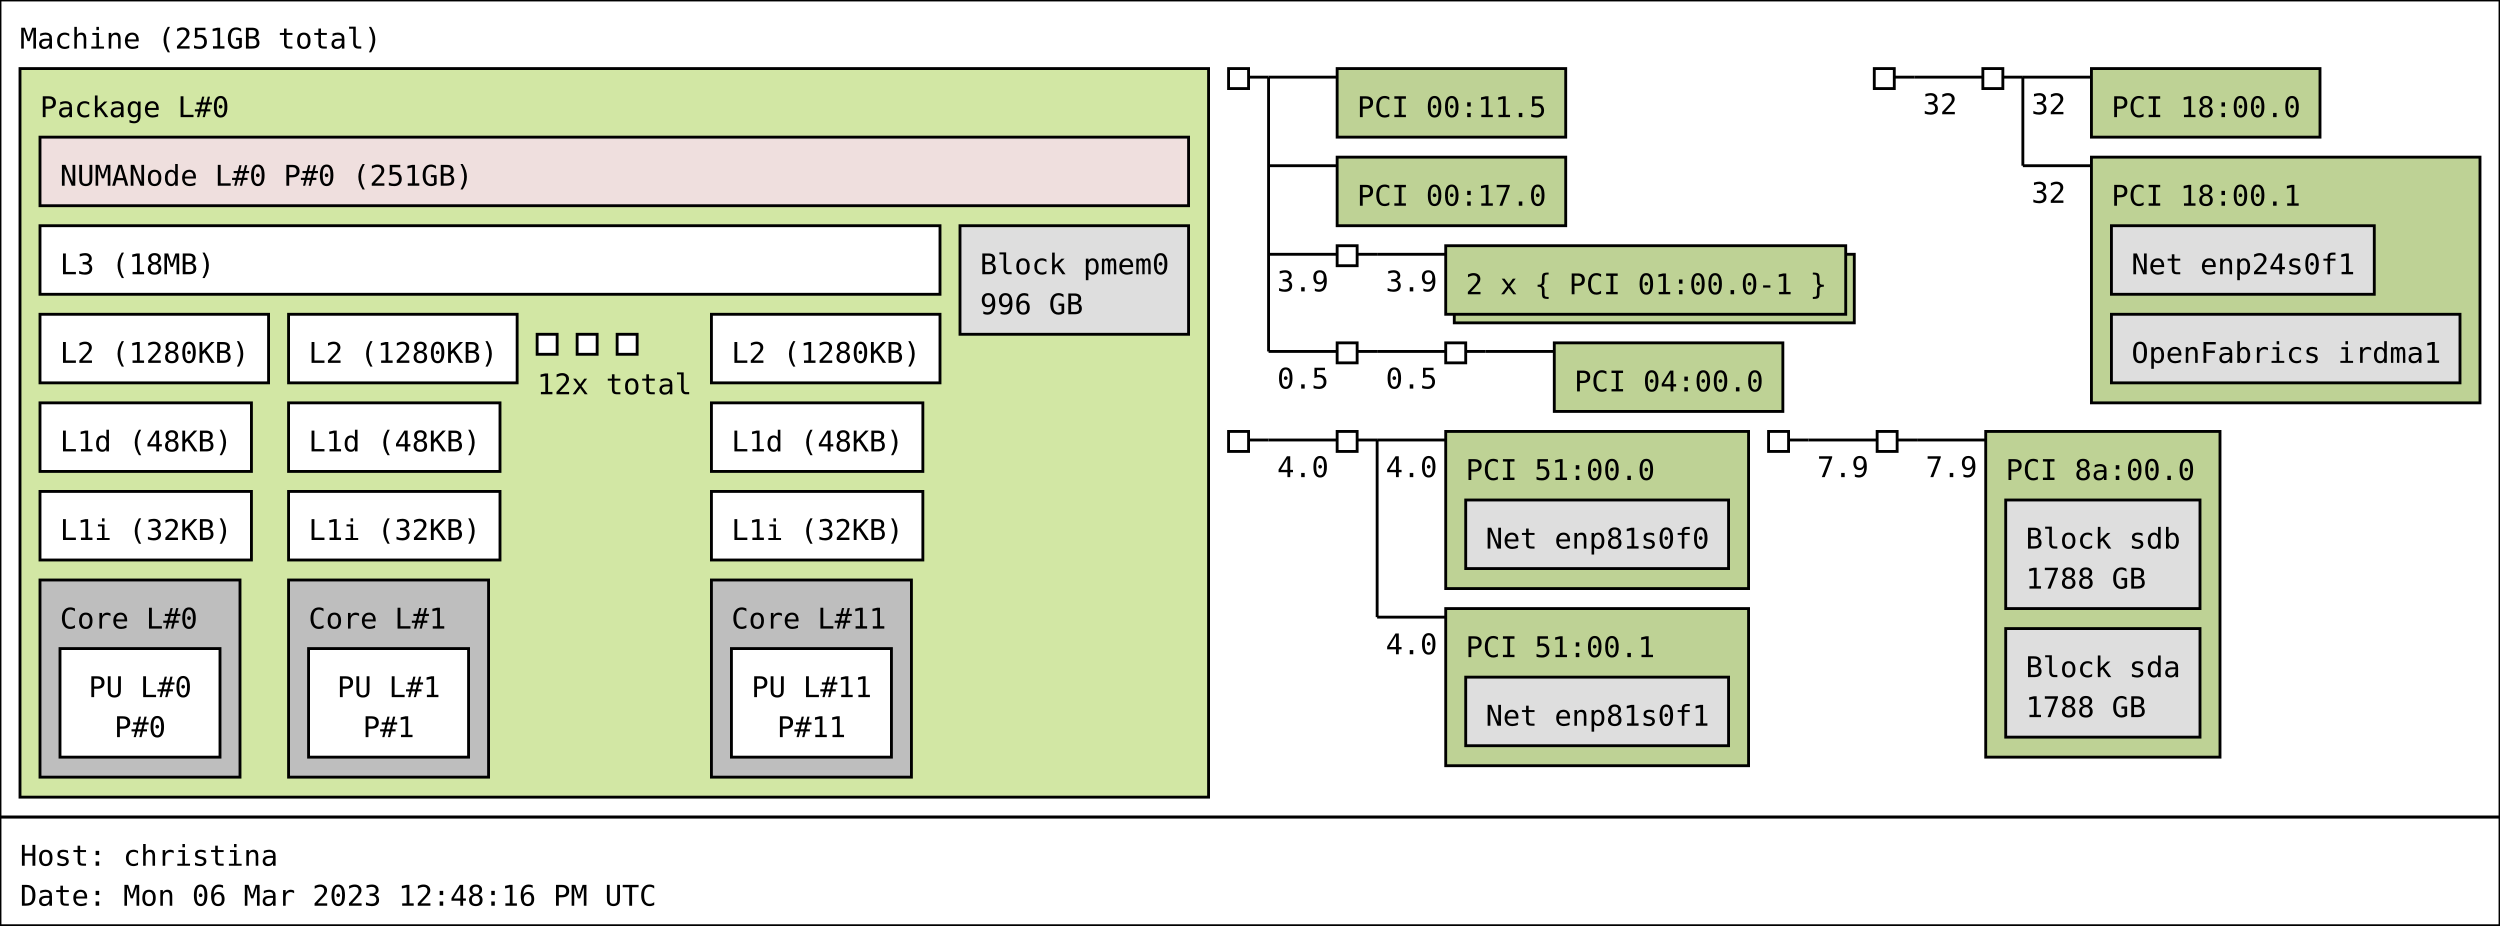
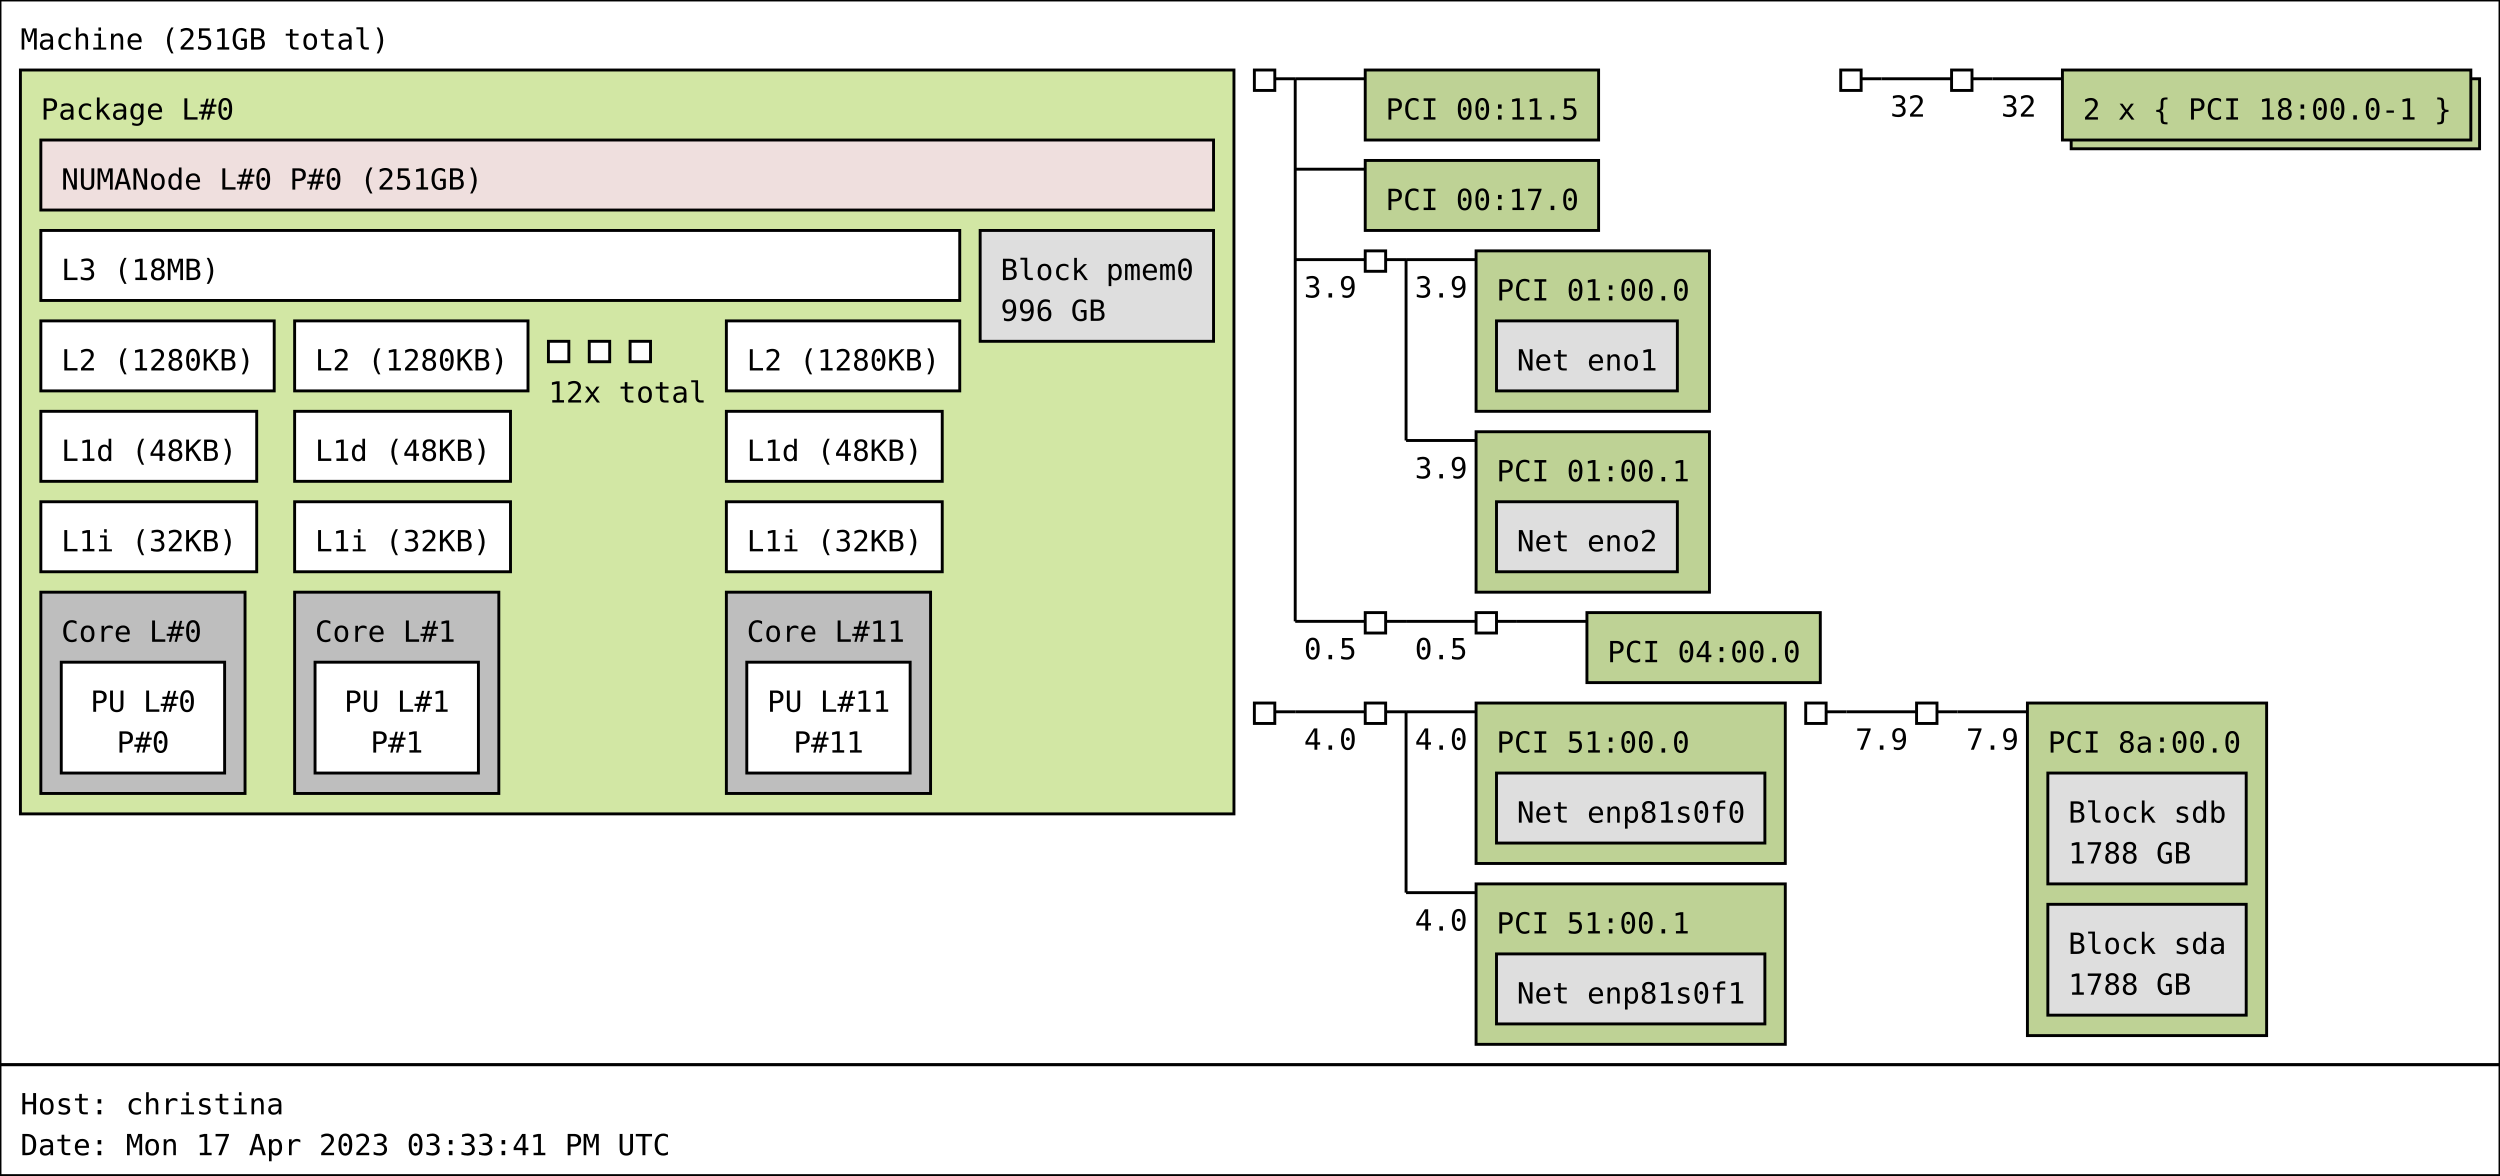
- <svg xmlns="http://www.w3.org/2000/svg" width="875px" height="324px" viewBox="0 0 875px 324px" version="1.1">
-   <rect id="Machine_0_rect" class="Machine" x="0" y="0" width="875" height="286" fill="rgb(255,255,255)" stroke="rgb(0,0,0)" stroke-width="1" />
+ <svg xmlns="http://www.w3.org/2000/svg" width="857px" height="403px" viewBox="0 0 857px 403px" version="1.1">
+   <rect id="Machine_0_rect" class="Machine" x="0" y="0" width="857" height="365" fill="rgb(255,255,255)" stroke="rgb(0,0,0)" stroke-width="1" />
  <text id="Machine_0_text" class="Machine" font-family="Monospace" x="7" y="17" fill="rgb(0,0,0)" font-size="10px">Machine (251GB total)</text>
  <rect id="Package_0_rect" class="Package" x="7" y="24" width="416" height="255" fill="rgb(210,231,164)" stroke="rgb(0,0,0)" stroke-width="1" />
  <text id="Package_0_text" class="Package" font-family="Monospace" x="14" y="41" fill="rgb(0,0,0)" font-size="10px">Package L#0</text>
  <rect id="L3_0_rect" class="L3" x="14" y="79" width="315" height="24" fill="rgb(255,255,255)" stroke="rgb(0,0,0)" stroke-width="1" />
  <text id="L3_0_text" class="L3" font-family="Monospace" x="21" y="96" fill="rgb(0,0,0)" font-size="10px">L3 (18MB)</text>
  <rect id="L2_0_rect" class="L2" x="14" y="110" width="80" height="24" fill="rgb(255,255,255)" stroke="rgb(0,0,0)" stroke-width="1" />
  <text id="L2_0_text" class="L2" font-family="Monospace" x="21" y="127" fill="rgb(0,0,0)" font-size="10px">L2 (1280KB)</text>
  <rect id="L1d_0_rect" class="L1d" x="14" y="141" width="74" height="24" fill="rgb(255,255,255)" stroke="rgb(0,0,0)" stroke-width="1" />
  <text id="L1d_0_text" class="L1d" font-family="Monospace" x="21" y="158" fill="rgb(0,0,0)" font-size="10px">L1d (48KB)</text>
  <rect id="L1i_0_rect" class="L1i" x="14" y="172" width="74" height="24" fill="rgb(255,255,255)" stroke="rgb(0,0,0)" stroke-width="1" />
  <text id="L1i_0_text" class="L1i" font-family="Monospace" x="21" y="189" fill="rgb(0,0,0)" font-size="10px">L1i (32KB)</text>
  <rect id="Core_0_rect" class="Core" x="14" y="203" width="70" height="69" fill="rgb(190,190,190)" stroke="rgb(0,0,0)" stroke-width="1" />
  <text id="Core_0_text" class="Core" font-family="Monospace" x="21" y="220" fill="rgb(0,0,0)" font-size="10px">Core L#0</text>
  <rect id="PU_0_rect" class="PU" x="21" y="227" width="56" height="38" fill="rgb(255,255,255)" stroke="rgb(0,0,0)" stroke-width="1" />
  <text id="PU_0_text" class="PU" font-family="Monospace" x="31" y="244" fill="rgb(0,0,0)" font-size="10px">PU L#0</text>
  <text id="PU_0_text_1" class="PU" font-family="Monospace" x="40" y="258" fill="rgb(0,0,0)" font-size="10px">P#0</text>
  <rect id="L2_1_rect" class="L2" x="101" y="110" width="80" height="24" fill="rgb(255,255,255)" stroke="rgb(0,0,0)" stroke-width="1" />
  <text id="L2_1_text" class="L2" font-family="Monospace" x="108" y="127" fill="rgb(0,0,0)" font-size="10px">L2 (1280KB)</text>
  <rect id="L1d_1_rect" class="L1d" x="101" y="141" width="74" height="24" fill="rgb(255,255,255)" stroke="rgb(0,0,0)" stroke-width="1" />
  <text id="L1d_1_text" class="L1d" font-family="Monospace" x="108" y="158" fill="rgb(0,0,0)" font-size="10px">L1d (48KB)</text>
  <rect id="L1i_1_rect" class="L1i" x="101" y="172" width="74" height="24" fill="rgb(255,255,255)" stroke="rgb(0,0,0)" stroke-width="1" />
  <text id="L1i_1_text" class="L1i" font-family="Monospace" x="108" y="189" fill="rgb(0,0,0)" font-size="10px">L1i (32KB)</text>
  <rect id="Core_1_rect" class="Core" x="101" y="203" width="70" height="69" fill="rgb(190,190,190)" stroke="rgb(0,0,0)" stroke-width="1" />
  <text id="Core_1_text" class="Core" font-family="Monospace" x="108" y="220" fill="rgb(0,0,0)" font-size="10px">Core L#1</text>
  <rect id="PU_1_rect" class="PU" x="108" y="227" width="56" height="38" fill="rgb(255,255,255)" stroke="rgb(0,0,0)" stroke-width="1" />
  <text id="PU_1_text" class="PU" font-family="Monospace" x="118" y="244" fill="rgb(0,0,0)" font-size="10px">PU L#1</text>
  <text id="PU_1_text_1" class="PU" font-family="Monospace" x="127" y="258" fill="rgb(0,0,0)" font-size="10px">P#1</text>
  <rect id="L2_2_rect" class="L2" x="188" y="117" width="7" height="7" fill="rgb(255,255,255)" stroke="rgb(0,0,0)" stroke-width="1" />
  <rect id="L2_2_rect" class="L2" x="202" y="117" width="7" height="7" fill="rgb(255,255,255)" stroke="rgb(0,0,0)" stroke-width="1" />
  <rect id="L2_2_rect" class="L2" x="216" y="117" width="7" height="7" fill="rgb(255,255,255)" stroke="rgb(0,0,0)" stroke-width="1" />
  <text id="L2_2_text" class="L2" font-family="Monospace" x="188" y="138" fill="rgb(0,0,0)" font-size="10px">12x total</text>
  <rect id="L2_11_rect" class="L2" x="249" y="110" width="80" height="24" fill="rgb(255,255,255)" stroke="rgb(0,0,0)" stroke-width="1" />
  <text id="L2_11_text" class="L2" font-family="Monospace" x="256" y="127" fill="rgb(0,0,0)" font-size="10px">L2 (1280KB)</text>
  <rect id="L1d_11_rect" class="L1d" x="249" y="141" width="74" height="24" fill="rgb(255,255,255)" stroke="rgb(0,0,0)" stroke-width="1" />
  <text id="L1d_11_text" class="L1d" font-family="Monospace" x="256" y="158" fill="rgb(0,0,0)" font-size="10px">L1d (48KB)</text>
  <rect id="L1i_11_rect" class="L1i" x="249" y="172" width="74" height="24" fill="rgb(255,255,255)" stroke="rgb(0,0,0)" stroke-width="1" />
  <text id="L1i_11_text" class="L1i" font-family="Monospace" x="256" y="189" fill="rgb(0,0,0)" font-size="10px">L1i (32KB)</text>
  <rect id="Core_11_rect" class="Core" x="249" y="203" width="70" height="69" fill="rgb(190,190,190)" stroke="rgb(0,0,0)" stroke-width="1" />
  <text id="Core_11_text" class="Core" font-family="Monospace" x="256" y="220" fill="rgb(0,0,0)" font-size="10px">Core L#11</text>
  <rect id="PU_11_rect" class="PU" x="256" y="227" width="56" height="38" fill="rgb(255,255,255)" stroke="rgb(0,0,0)" stroke-width="1" />
  <text id="PU_11_text" class="PU" font-family="Monospace" x="263" y="244" fill="rgb(0,0,0)" font-size="10px">PU L#11</text>
  <text id="PU_11_text_1" class="PU" font-family="Monospace" x="272" y="258" fill="rgb(0,0,0)" font-size="10px">P#11</text>
  <rect id="NUMANode_0_rect" class="NUMANode" x="14" y="48" width="402" height="24" fill="rgb(239,223,222)" stroke="rgb(0,0,0)" stroke-width="1" />
  <text id="NUMANode_0_text" class="NUMANode" font-family="Monospace" x="21" y="65" fill="rgb(0,0,0)" font-size="10px">NUMANode L#0 P#0 (251GB)</text>
  <rect id="Block_0_rect" class="Block" x="336" y="79" width="80" height="38" fill="rgb(222,222,222)" stroke="rgb(0,0,0)" stroke-width="1" />
  <text id="Block_0_text" class="Block" font-family="Monospace" x="343" y="96" fill="rgb(0,0,0)" font-size="10px">Block pmem0</text>
  <text id="Block_0_text_1" class="Block" font-family="Monospace" x="343" y="110" fill="rgb(0,0,0)" font-size="10px">996 GB</text>
  <rect id="HostBridge_0_rect" class="HostBridge" x="430" y="24" width="7" height="7" fill="rgb(255,255,255)" stroke="rgb(0,0,0)" stroke-width="1" />
  <line id="HostBridge_0_line" class="HostBridge" x1="437" y1="27" x2="444" y2="27" stroke="rgb(0,0,0)" stroke-width="1" />
  <line id="HostBridge_0_line_2" class="HostBridge" x1="444" y1="27" x2="468" y2="27" stroke="rgb(0,0,0)" stroke-width="1" />
  <line id="HostBridge_0_line_3" class="HostBridge" x1="444" y1="58" x2="468" y2="58" stroke="rgb(0,0,0)" stroke-width="1" />
  <line id="HostBridge_0_line_4" class="HostBridge" x1="444" y1="89" x2="468" y2="89" stroke="rgb(0,0,0)" stroke-width="1" />
  <text id="HostBridge_0_text_4" class="HostBridge" font-family="Monospace" x="447" y="102" fill="rgb(0,0,0)" font-size="10px">3.9</text>
-   <line id="HostBridge_0_line_5" class="HostBridge" x1="444" y1="123" x2="468" y2="123" stroke="rgb(0,0,0)" stroke-width="1" />
-   <text id="HostBridge_0_text_5" class="HostBridge" font-family="Monospace" x="447" y="136" fill="rgb(0,0,0)" font-size="10px">0.5</text>
-   <line id="HostBridge_0_line_1" class="HostBridge" x1="444" y1="27" x2="444" y2="123" stroke="rgb(0,0,0)" stroke-width="1" />
+   <line id="HostBridge_0_line_5" class="HostBridge" x1="444" y1="213" x2="468" y2="213" stroke="rgb(0,0,0)" stroke-width="1" />
+   <text id="HostBridge_0_text_5" class="HostBridge" font-family="Monospace" x="447" y="226" fill="rgb(0,0,0)" font-size="10px">0.5</text>
+   <line id="HostBridge_0_line_1" class="HostBridge" x1="444" y1="27" x2="444" y2="213" stroke="rgb(0,0,0)" stroke-width="1" />
  <rect id="PCI_0_rect" class="PCI" x="468" y="24" width="80" height="24" fill="rgb(190,210,149)" stroke="rgb(0,0,0)" stroke-width="1" />
  <text id="PCI_0_text" class="PCI" font-family="Monospace" x="475" y="41" fill="rgb(0,0,0)" font-size="10px">PCI 00:11.5</text>
  <rect id="PCI_1_rect" class="PCI" x="468" y="55" width="80" height="24" fill="rgb(190,210,149)" stroke="rgb(0,0,0)" stroke-width="1" />
  <text id="PCI_1_text" class="PCI" font-family="Monospace" x="475" y="72" fill="rgb(0,0,0)" font-size="10px">PCI 00:17.0</text>
  <rect id="PCIBridge_1_rect" class="PCIBridge" x="468" y="86" width="7" height="7" fill="rgb(255,255,255)" stroke="rgb(0,0,0)" stroke-width="1" />
  <line id="PCIBridge_1_line" class="PCIBridge" x1="475" y1="89" x2="482" y2="89" stroke="rgb(0,0,0)" stroke-width="1" />
  <line id="PCIBridge_1_line_2" class="PCIBridge" x1="482" y1="89" x2="506" y2="89" stroke="rgb(0,0,0)" stroke-width="1" />
  <text id="PCIBridge_1_text_2" class="PCIBridge" font-family="Monospace" x="485" y="102" fill="rgb(0,0,0)" font-size="10px">3.9</text>
-   <line id="PCIBridge_1_line_1" class="PCIBridge" x1="482" y1="89" x2="482" y2="89" stroke="rgb(0,0,0)" stroke-width="1" />
-   <rect id="PCI_2_rect_2" class="PCI" x="509" y="89" width="140" height="24" fill="rgb(190,210,149)" stroke="rgb(0,0,0)" stroke-width="1" />
-   <rect id="PCI_2_rect" class="PCI" x="506" y="86" width="140" height="24" fill="rgb(190,210,149)" stroke="rgb(0,0,0)" stroke-width="1" />
-   <text id="PCI_2_text" class="PCI" font-family="Monospace" x="513" y="103" fill="rgb(0,0,0)" font-size="10px">2 x { PCI 01:00.0-1 }</text>
-   <rect id="PCIBridge_2_rect" class="PCIBridge" x="468" y="120" width="7" height="7" fill="rgb(255,255,255)" stroke="rgb(0,0,0)" stroke-width="1" />
-   <line id="PCIBridge_2_line" class="PCIBridge" x1="475" y1="123" x2="482" y2="123" stroke="rgb(0,0,0)" stroke-width="1" />
-   <line id="PCIBridge_2_line_2" class="PCIBridge" x1="482" y1="123" x2="506" y2="123" stroke="rgb(0,0,0)" stroke-width="1" />
-   <text id="PCIBridge_2_text_2" class="PCIBridge" font-family="Monospace" x="485" y="136" fill="rgb(0,0,0)" font-size="10px">0.5</text>
-   <line id="PCIBridge_2_line_1" class="PCIBridge" x1="482" y1="123" x2="482" y2="123" stroke="rgb(0,0,0)" stroke-width="1" />
-   <rect id="PCIBridge_3_rect" class="PCIBridge" x="506" y="120" width="7" height="7" fill="rgb(255,255,255)" stroke="rgb(0,0,0)" stroke-width="1" />
-   <line id="PCIBridge_3_line" class="PCIBridge" x1="513" y1="123" x2="520" y2="123" stroke="rgb(0,0,0)" stroke-width="1" />
-   <line id="PCIBridge_3_line_2" class="PCIBridge" x1="520" y1="123" x2="544" y2="123" stroke="rgb(0,0,0)" stroke-width="1" />
-   <line id="PCIBridge_3_line_1" class="PCIBridge" x1="520" y1="123" x2="520" y2="123" stroke="rgb(0,0,0)" stroke-width="1" />
-   <rect id="PCI_4_rect" class="PCI" x="544" y="120" width="80" height="24" fill="rgb(190,210,149)" stroke="rgb(0,0,0)" stroke-width="1" />
-   <text id="PCI_4_text" class="PCI" font-family="Monospace" x="551" y="137" fill="rgb(0,0,0)" font-size="10px">PCI 04:00.0</text>
-   <rect id="HostBridge_4_rect" class="HostBridge" x="656" y="24" width="7" height="7" fill="rgb(255,255,255)" stroke="rgb(0,0,0)" stroke-width="1" />
-   <line id="HostBridge_4_line" class="HostBridge" x1="663" y1="27" x2="670" y2="27" stroke="rgb(0,0,0)" stroke-width="1" />
-   <line id="HostBridge_4_line_2" class="HostBridge" x1="670" y1="27" x2="694" y2="27" stroke="rgb(0,0,0)" stroke-width="1" />
-   <text id="HostBridge_4_text_2" class="HostBridge" font-family="Monospace" x="673" y="40" fill="rgb(0,0,0)" font-size="10px">32</text>
-   <line id="HostBridge_4_line_1" class="HostBridge" x1="670" y1="27" x2="670" y2="27" stroke="rgb(0,0,0)" stroke-width="1" />
-   <rect id="PCIBridge_5_rect" class="PCIBridge" x="694" y="24" width="7" height="7" fill="rgb(255,255,255)" stroke="rgb(0,0,0)" stroke-width="1" />
-   <line id="PCIBridge_5_line" class="PCIBridge" x1="701" y1="27" x2="708" y2="27" stroke="rgb(0,0,0)" stroke-width="1" />
-   <line id="PCIBridge_5_line_2" class="PCIBridge" x1="708" y1="27" x2="732" y2="27" stroke="rgb(0,0,0)" stroke-width="1" />
-   <text id="PCIBridge_5_text_2" class="PCIBridge" font-family="Monospace" x="711" y="40" fill="rgb(0,0,0)" font-size="10px">32</text>
-   <line id="PCIBridge_5_line_3" class="PCIBridge" x1="708" y1="58" x2="732" y2="58" stroke="rgb(0,0,0)" stroke-width="1" />
-   <text id="PCIBridge_5_text_3" class="PCIBridge" font-family="Monospace" x="711" y="71" fill="rgb(0,0,0)" font-size="10px">32</text>
-   <line id="PCIBridge_5_line_1" class="PCIBridge" x1="708" y1="27" x2="708" y2="58" stroke="rgb(0,0,0)" stroke-width="1" />
-   <rect id="PCI_5_rect" class="PCI" x="732" y="24" width="80" height="24" fill="rgb(190,210,149)" stroke="rgb(0,0,0)" stroke-width="1" />
-   <text id="PCI_5_text" class="PCI" font-family="Monospace" x="739" y="41" fill="rgb(0,0,0)" font-size="10px">PCI 18:00.0</text>
-   <rect id="PCI_6_rect" class="PCI" x="732" y="55" width="136" height="86" fill="rgb(190,210,149)" stroke="rgb(0,0,0)" stroke-width="1" />
-   <text id="PCI_6_text" class="PCI" font-family="Monospace" x="739" y="72" fill="rgb(0,0,0)" font-size="10px">PCI 18:00.1</text>
-   <rect id="Net_1_rect" class="Net" x="739" y="79" width="92" height="24" fill="rgb(222,222,222)" stroke="rgb(0,0,0)" stroke-width="1" />
-   <text id="Net_1_text" class="Net" font-family="Monospace" x="746" y="96" fill="rgb(0,0,0)" font-size="10px">Net enp24s0f1</text>
-   <rect id="OpenFabrics_2_rect" class="OpenFabrics" x="739" y="110" width="122" height="24" fill="rgb(222,222,222)" stroke="rgb(0,0,0)" stroke-width="1" />
-   <text id="OpenFabrics_2_text" class="OpenFabrics" font-family="Monospace" x="746" y="127" fill="rgb(0,0,0)" font-size="10px">OpenFabrics irdma1</text>
-   <rect id="HostBridge_6_rect" class="HostBridge" x="430" y="151" width="7" height="7" fill="rgb(255,255,255)" stroke="rgb(0,0,0)" stroke-width="1" />
-   <line id="HostBridge_6_line" class="HostBridge" x1="437" y1="154" x2="444" y2="154" stroke="rgb(0,0,0)" stroke-width="1" />
-   <line id="HostBridge_6_line_2" class="HostBridge" x1="444" y1="154" x2="468" y2="154" stroke="rgb(0,0,0)" stroke-width="1" />
-   <text id="HostBridge_6_text_2" class="HostBridge" font-family="Monospace" x="447" y="167" fill="rgb(0,0,0)" font-size="10px">4.0</text>
-   <line id="HostBridge_6_line_1" class="HostBridge" x1="444" y1="154" x2="444" y2="154" stroke="rgb(0,0,0)" stroke-width="1" />
-   <rect id="PCIBridge_7_rect" class="PCIBridge" x="468" y="151" width="7" height="7" fill="rgb(255,255,255)" stroke="rgb(0,0,0)" stroke-width="1" />
-   <line id="PCIBridge_7_line" class="PCIBridge" x1="475" y1="154" x2="482" y2="154" stroke="rgb(0,0,0)" stroke-width="1" />
-   <line id="PCIBridge_7_line_2" class="PCIBridge" x1="482" y1="154" x2="506" y2="154" stroke="rgb(0,0,0)" stroke-width="1" />
-   <text id="PCIBridge_7_text_2" class="PCIBridge" font-family="Monospace" x="485" y="167" fill="rgb(0,0,0)" font-size="10px">4.0</text>
-   <line id="PCIBridge_7_line_3" class="PCIBridge" x1="482" y1="216" x2="506" y2="216" stroke="rgb(0,0,0)" stroke-width="1" />
-   <text id="PCIBridge_7_text_3" class="PCIBridge" font-family="Monospace" x="485" y="229" fill="rgb(0,0,0)" font-size="10px">4.0</text>
-   <line id="PCIBridge_7_line_1" class="PCIBridge" x1="482" y1="154" x2="482" y2="216" stroke="rgb(0,0,0)" stroke-width="1" />
-   <rect id="PCI_7_rect" class="PCI" x="506" y="151" width="106" height="55" fill="rgb(190,210,149)" stroke="rgb(0,0,0)" stroke-width="1" />
-   <text id="PCI_7_text" class="PCI" font-family="Monospace" x="513" y="168" fill="rgb(0,0,0)" font-size="10px">PCI 51:00.0</text>
-   <rect id="Net_3_rect" class="Net" x="513" y="175" width="92" height="24" fill="rgb(222,222,222)" stroke="rgb(0,0,0)" stroke-width="1" />
-   <text id="Net_3_text" class="Net" font-family="Monospace" x="520" y="192" fill="rgb(0,0,0)" font-size="10px">Net enp81s0f0</text>
-   <rect id="PCI_8_rect" class="PCI" x="506" y="213" width="106" height="55" fill="rgb(190,210,149)" stroke="rgb(0,0,0)" stroke-width="1" />
-   <text id="PCI_8_text" class="PCI" font-family="Monospace" x="513" y="230" fill="rgb(0,0,0)" font-size="10px">PCI 51:00.1</text>
-   <rect id="Net_4_rect" class="Net" x="513" y="237" width="92" height="24" fill="rgb(222,222,222)" stroke="rgb(0,0,0)" stroke-width="1" />
-   <text id="Net_4_text" class="Net" font-family="Monospace" x="520" y="254" fill="rgb(0,0,0)" font-size="10px">Net enp81s0f1</text>
-   <rect id="HostBridge_8_rect" class="HostBridge" x="619" y="151" width="7" height="7" fill="rgb(255,255,255)" stroke="rgb(0,0,0)" stroke-width="1" />
-   <line id="HostBridge_8_line" class="HostBridge" x1="626" y1="154" x2="633" y2="154" stroke="rgb(0,0,0)" stroke-width="1" />
-   <line id="HostBridge_8_line_2" class="HostBridge" x1="633" y1="154" x2="657" y2="154" stroke="rgb(0,0,0)" stroke-width="1" />
-   <text id="HostBridge_8_text_2" class="HostBridge" font-family="Monospace" x="636" y="167" fill="rgb(0,0,0)" font-size="10px">7.9</text>
-   <line id="HostBridge_8_line_1" class="HostBridge" x1="633" y1="154" x2="633" y2="154" stroke="rgb(0,0,0)" stroke-width="1" />
-   <rect id="PCIBridge_9_rect" class="PCIBridge" x="657" y="151" width="7" height="7" fill="rgb(255,255,255)" stroke="rgb(0,0,0)" stroke-width="1" />
-   <line id="PCIBridge_9_line" class="PCIBridge" x1="664" y1="154" x2="671" y2="154" stroke="rgb(0,0,0)" stroke-width="1" />
-   <line id="PCIBridge_9_line_2" class="PCIBridge" x1="671" y1="154" x2="695" y2="154" stroke="rgb(0,0,0)" stroke-width="1" />
-   <text id="PCIBridge_9_text_2" class="PCIBridge" font-family="Monospace" x="674" y="167" fill="rgb(0,0,0)" font-size="10px">7.9</text>
-   <line id="PCIBridge_9_line_1" class="PCIBridge" x1="671" y1="154" x2="671" y2="154" stroke="rgb(0,0,0)" stroke-width="1" />
-   <rect id="PCI_9_rect" class="PCI" x="695" y="151" width="82" height="114" fill="rgb(190,210,149)" stroke="rgb(0,0,0)" stroke-width="1" />
-   <text id="PCI_9_text" class="PCI" font-family="Monospace" x="702" y="168" fill="rgb(0,0,0)" font-size="10px">PCI 8a:00.0</text>
-   <rect id="Block_5_rect" class="Block" x="702" y="175" width="68" height="38" fill="rgb(222,222,222)" stroke="rgb(0,0,0)" stroke-width="1" />
-   <text id="Block_5_text" class="Block" font-family="Monospace" x="709" y="192" fill="rgb(0,0,0)" font-size="10px">Block sdb</text>
-   <text id="Block_5_text_1" class="Block" font-family="Monospace" x="709" y="206" fill="rgb(0,0,0)" font-size="10px">1788 GB</text>
-   <rect id="Block_6_rect" class="Block" x="702" y="220" width="68" height="38" fill="rgb(222,222,222)" stroke="rgb(0,0,0)" stroke-width="1" />
-   <text id="Block_6_text" class="Block" font-family="Monospace" x="709" y="237" fill="rgb(0,0,0)" font-size="10px">Block sda</text>
-   <text id="Block_6_text_1" class="Block" font-family="Monospace" x="709" y="251" fill="rgb(0,0,0)" font-size="10px">1788 GB</text>
-   <rect id="anon_rect" x="0" y="286" width="875" height="38" fill="rgb(255,255,255)" stroke="rgb(0,0,0)" stroke-width="1" />
-   <text id="anon_text" font-family="Monospace" x="7" y="303" fill="rgb(0,0,0)" font-size="10px">Host: christina</text>
-   <text id="anon_text_1" font-family="Monospace" x="7" y="317" fill="rgb(0,0,0)" font-size="10px">Date: Mon 06 Mar 2023 12:48:16 PM UTC</text>
+   <line id="PCIBridge_1_line_3" class="PCIBridge" x1="482" y1="151" x2="506" y2="151" stroke="rgb(0,0,0)" stroke-width="1" />
+   <text id="PCIBridge_1_text_3" class="PCIBridge" font-family="Monospace" x="485" y="164" fill="rgb(0,0,0)" font-size="10px">3.9</text>
+   <line id="PCIBridge_1_line_1" class="PCIBridge" x1="482" y1="89" x2="482" y2="151" stroke="rgb(0,0,0)" stroke-width="1" />
+   <rect id="PCI_2_rect" class="PCI" x="506" y="86" width="80" height="55" fill="rgb(190,210,149)" stroke="rgb(0,0,0)" stroke-width="1" />
+   <text id="PCI_2_text" class="PCI" font-family="Monospace" x="513" y="103" fill="rgb(0,0,0)" font-size="10px">PCI 01:00.0</text>
+   <rect id="Net_1_rect" class="Net" x="513" y="110" width="62" height="24" fill="rgb(222,222,222)" stroke="rgb(0,0,0)" stroke-width="1" />
+   <text id="Net_1_text" class="Net" font-family="Monospace" x="520" y="127" fill="rgb(0,0,0)" font-size="10px">Net eno1</text>
+   <rect id="PCI_3_rect" class="PCI" x="506" y="148" width="80" height="55" fill="rgb(190,210,149)" stroke="rgb(0,0,0)" stroke-width="1" />
+   <text id="PCI_3_text" class="PCI" font-family="Monospace" x="513" y="165" fill="rgb(0,0,0)" font-size="10px">PCI 01:00.1</text>
+   <rect id="Net_2_rect" class="Net" x="513" y="172" width="62" height="24" fill="rgb(222,222,222)" stroke="rgb(0,0,0)" stroke-width="1" />
+   <text id="Net_2_text" class="Net" font-family="Monospace" x="520" y="189" fill="rgb(0,0,0)" font-size="10px">Net eno2</text>
+   <rect id="PCIBridge_2_rect" class="PCIBridge" x="468" y="210" width="7" height="7" fill="rgb(255,255,255)" stroke="rgb(0,0,0)" stroke-width="1" />
+   <line id="PCIBridge_2_line" class="PCIBridge" x1="475" y1="213" x2="482" y2="213" stroke="rgb(0,0,0)" stroke-width="1" />
+   <line id="PCIBridge_2_line_2" class="PCIBridge" x1="482" y1="213" x2="506" y2="213" stroke="rgb(0,0,0)" stroke-width="1" />
+   <text id="PCIBridge_2_text_2" class="PCIBridge" font-family="Monospace" x="485" y="226" fill="rgb(0,0,0)" font-size="10px">0.5</text>
+   <line id="PCIBridge_2_line_1" class="PCIBridge" x1="482" y1="213" x2="482" y2="213" stroke="rgb(0,0,0)" stroke-width="1" />
+   <rect id="PCIBridge_3_rect" class="PCIBridge" x="506" y="210" width="7" height="7" fill="rgb(255,255,255)" stroke="rgb(0,0,0)" stroke-width="1" />
+   <line id="PCIBridge_3_line" class="PCIBridge" x1="513" y1="213" x2="520" y2="213" stroke="rgb(0,0,0)" stroke-width="1" />
+   <line id="PCIBridge_3_line_2" class="PCIBridge" x1="520" y1="213" x2="544" y2="213" stroke="rgb(0,0,0)" stroke-width="1" />
+   <line id="PCIBridge_3_line_1" class="PCIBridge" x1="520" y1="213" x2="520" y2="213" stroke="rgb(0,0,0)" stroke-width="1" />
+   <rect id="PCI_4_rect" class="PCI" x="544" y="210" width="80" height="24" fill="rgb(190,210,149)" stroke="rgb(0,0,0)" stroke-width="1" />
+   <text id="PCI_4_text" class="PCI" font-family="Monospace" x="551" y="227" fill="rgb(0,0,0)" font-size="10px">PCI 04:00.0</text>
+   <rect id="HostBridge_4_rect" class="HostBridge" x="631" y="24" width="7" height="7" fill="rgb(255,255,255)" stroke="rgb(0,0,0)" stroke-width="1" />
+   <line id="HostBridge_4_line" class="HostBridge" x1="638" y1="27" x2="645" y2="27" stroke="rgb(0,0,0)" stroke-width="1" />
+   <line id="HostBridge_4_line_2" class="HostBridge" x1="645" y1="27" x2="669" y2="27" stroke="rgb(0,0,0)" stroke-width="1" />
+   <text id="HostBridge_4_text_2" class="HostBridge" font-family="Monospace" x="648" y="40" fill="rgb(0,0,0)" font-size="10px">32</text>
+   <line id="HostBridge_4_line_1" class="HostBridge" x1="645" y1="27" x2="645" y2="27" stroke="rgb(0,0,0)" stroke-width="1" />
+   <rect id="PCIBridge_5_rect" class="PCIBridge" x="669" y="24" width="7" height="7" fill="rgb(255,255,255)" stroke="rgb(0,0,0)" stroke-width="1" />
+   <line id="PCIBridge_5_line" class="PCIBridge" x1="676" y1="27" x2="683" y2="27" stroke="rgb(0,0,0)" stroke-width="1" />
+   <line id="PCIBridge_5_line_2" class="PCIBridge" x1="683" y1="27" x2="707" y2="27" stroke="rgb(0,0,0)" stroke-width="1" />
+   <text id="PCIBridge_5_text_2" class="PCIBridge" font-family="Monospace" x="686" y="40" fill="rgb(0,0,0)" font-size="10px">32</text>
+   <line id="PCIBridge_5_line_1" class="PCIBridge" x1="683" y1="27" x2="683" y2="27" stroke="rgb(0,0,0)" stroke-width="1" />
+   <rect id="PCI_5_rect_2" class="PCI" x="710" y="27" width="140" height="24" fill="rgb(190,210,149)" stroke="rgb(0,0,0)" stroke-width="1" />
+   <rect id="PCI_5_rect" class="PCI" x="707" y="24" width="140" height="24" fill="rgb(190,210,149)" stroke="rgb(0,0,0)" stroke-width="1" />
+   <text id="PCI_5_text" class="PCI" font-family="Monospace" x="714" y="41" fill="rgb(0,0,0)" font-size="10px">2 x { PCI 18:00.0-1 }</text>
+   <rect id="HostBridge_6_rect" class="HostBridge" x="430" y="241" width="7" height="7" fill="rgb(255,255,255)" stroke="rgb(0,0,0)" stroke-width="1" />
+   <line id="HostBridge_6_line" class="HostBridge" x1="437" y1="244" x2="444" y2="244" stroke="rgb(0,0,0)" stroke-width="1" />
+   <line id="HostBridge_6_line_2" class="HostBridge" x1="444" y1="244" x2="468" y2="244" stroke="rgb(0,0,0)" stroke-width="1" />
+   <text id="HostBridge_6_text_2" class="HostBridge" font-family="Monospace" x="447" y="257" fill="rgb(0,0,0)" font-size="10px">4.0</text>
+   <line id="HostBridge_6_line_1" class="HostBridge" x1="444" y1="244" x2="444" y2="244" stroke="rgb(0,0,0)" stroke-width="1" />
+   <rect id="PCIBridge_7_rect" class="PCIBridge" x="468" y="241" width="7" height="7" fill="rgb(255,255,255)" stroke="rgb(0,0,0)" stroke-width="1" />
+   <line id="PCIBridge_7_line" class="PCIBridge" x1="475" y1="244" x2="482" y2="244" stroke="rgb(0,0,0)" stroke-width="1" />
+   <line id="PCIBridge_7_line_2" class="PCIBridge" x1="482" y1="244" x2="506" y2="244" stroke="rgb(0,0,0)" stroke-width="1" />
+   <text id="PCIBridge_7_text_2" class="PCIBridge" font-family="Monospace" x="485" y="257" fill="rgb(0,0,0)" font-size="10px">4.0</text>
+   <line id="PCIBridge_7_line_3" class="PCIBridge" x1="482" y1="306" x2="506" y2="306" stroke="rgb(0,0,0)" stroke-width="1" />
+   <text id="PCIBridge_7_text_3" class="PCIBridge" font-family="Monospace" x="485" y="319" fill="rgb(0,0,0)" font-size="10px">4.0</text>
+   <line id="PCIBridge_7_line_1" class="PCIBridge" x1="482" y1="244" x2="482" y2="306" stroke="rgb(0,0,0)" stroke-width="1" />
+   <rect id="PCI_7_rect" class="PCI" x="506" y="241" width="106" height="55" fill="rgb(190,210,149)" stroke="rgb(0,0,0)" stroke-width="1" />
+   <text id="PCI_7_text" class="PCI" font-family="Monospace" x="513" y="258" fill="rgb(0,0,0)" font-size="10px">PCI 51:00.0</text>
+   <rect id="Net_3_rect" class="Net" x="513" y="265" width="92" height="24" fill="rgb(222,222,222)" stroke="rgb(0,0,0)" stroke-width="1" />
+   <text id="Net_3_text" class="Net" font-family="Monospace" x="520" y="282" fill="rgb(0,0,0)" font-size="10px">Net enp81s0f0</text>
+   <rect id="PCI_8_rect" class="PCI" x="506" y="303" width="106" height="55" fill="rgb(190,210,149)" stroke="rgb(0,0,0)" stroke-width="1" />
+   <text id="PCI_8_text" class="PCI" font-family="Monospace" x="513" y="320" fill="rgb(0,0,0)" font-size="10px">PCI 51:00.1</text>
+   <rect id="Net_4_rect" class="Net" x="513" y="327" width="92" height="24" fill="rgb(222,222,222)" stroke="rgb(0,0,0)" stroke-width="1" />
+   <text id="Net_4_text" class="Net" font-family="Monospace" x="520" y="344" fill="rgb(0,0,0)" font-size="10px">Net enp81s0f1</text>
+   <rect id="HostBridge_8_rect" class="HostBridge" x="619" y="241" width="7" height="7" fill="rgb(255,255,255)" stroke="rgb(0,0,0)" stroke-width="1" />
+   <line id="HostBridge_8_line" class="HostBridge" x1="626" y1="244" x2="633" y2="244" stroke="rgb(0,0,0)" stroke-width="1" />
+   <line id="HostBridge_8_line_2" class="HostBridge" x1="633" y1="244" x2="657" y2="244" stroke="rgb(0,0,0)" stroke-width="1" />
+   <text id="HostBridge_8_text_2" class="HostBridge" font-family="Monospace" x="636" y="257" fill="rgb(0,0,0)" font-size="10px">7.9</text>
+   <line id="HostBridge_8_line_1" class="HostBridge" x1="633" y1="244" x2="633" y2="244" stroke="rgb(0,0,0)" stroke-width="1" />
+   <rect id="PCIBridge_9_rect" class="PCIBridge" x="657" y="241" width="7" height="7" fill="rgb(255,255,255)" stroke="rgb(0,0,0)" stroke-width="1" />
+   <line id="PCIBridge_9_line" class="PCIBridge" x1="664" y1="244" x2="671" y2="244" stroke="rgb(0,0,0)" stroke-width="1" />
+   <line id="PCIBridge_9_line_2" class="PCIBridge" x1="671" y1="244" x2="695" y2="244" stroke="rgb(0,0,0)" stroke-width="1" />
+   <text id="PCIBridge_9_text_2" class="PCIBridge" font-family="Monospace" x="674" y="257" fill="rgb(0,0,0)" font-size="10px">7.9</text>
+   <line id="PCIBridge_9_line_1" class="PCIBridge" x1="671" y1="244" x2="671" y2="244" stroke="rgb(0,0,0)" stroke-width="1" />
+   <rect id="PCI_9_rect" class="PCI" x="695" y="241" width="82" height="114" fill="rgb(190,210,149)" stroke="rgb(0,0,0)" stroke-width="1" />
+   <text id="PCI_9_text" class="PCI" font-family="Monospace" x="702" y="258" fill="rgb(0,0,0)" font-size="10px">PCI 8a:00.0</text>
+   <rect id="Block_5_rect" class="Block" x="702" y="265" width="68" height="38" fill="rgb(222,222,222)" stroke="rgb(0,0,0)" stroke-width="1" />
+   <text id="Block_5_text" class="Block" font-family="Monospace" x="709" y="282" fill="rgb(0,0,0)" font-size="10px">Block sdb</text>
+   <text id="Block_5_text_1" class="Block" font-family="Monospace" x="709" y="296" fill="rgb(0,0,0)" font-size="10px">1788 GB</text>
+   <rect id="Block_6_rect" class="Block" x="702" y="310" width="68" height="38" fill="rgb(222,222,222)" stroke="rgb(0,0,0)" stroke-width="1" />
+   <text id="Block_6_text" class="Block" font-family="Monospace" x="709" y="327" fill="rgb(0,0,0)" font-size="10px">Block sda</text>
+   <text id="Block_6_text_1" class="Block" font-family="Monospace" x="709" y="341" fill="rgb(0,0,0)" font-size="10px">1788 GB</text>
+   <rect id="anon_rect" x="0" y="365" width="857" height="38" fill="rgb(255,255,255)" stroke="rgb(0,0,0)" stroke-width="1" />
+   <text id="anon_text" font-family="Monospace" x="7" y="382" fill="rgb(0,0,0)" font-size="10px">Host: christina</text>
+   <text id="anon_text_1" font-family="Monospace" x="7" y="396" fill="rgb(0,0,0)" font-size="10px">Date: Mon 17 Apr 2023 03:33:41 PM UTC</text>
</svg>
